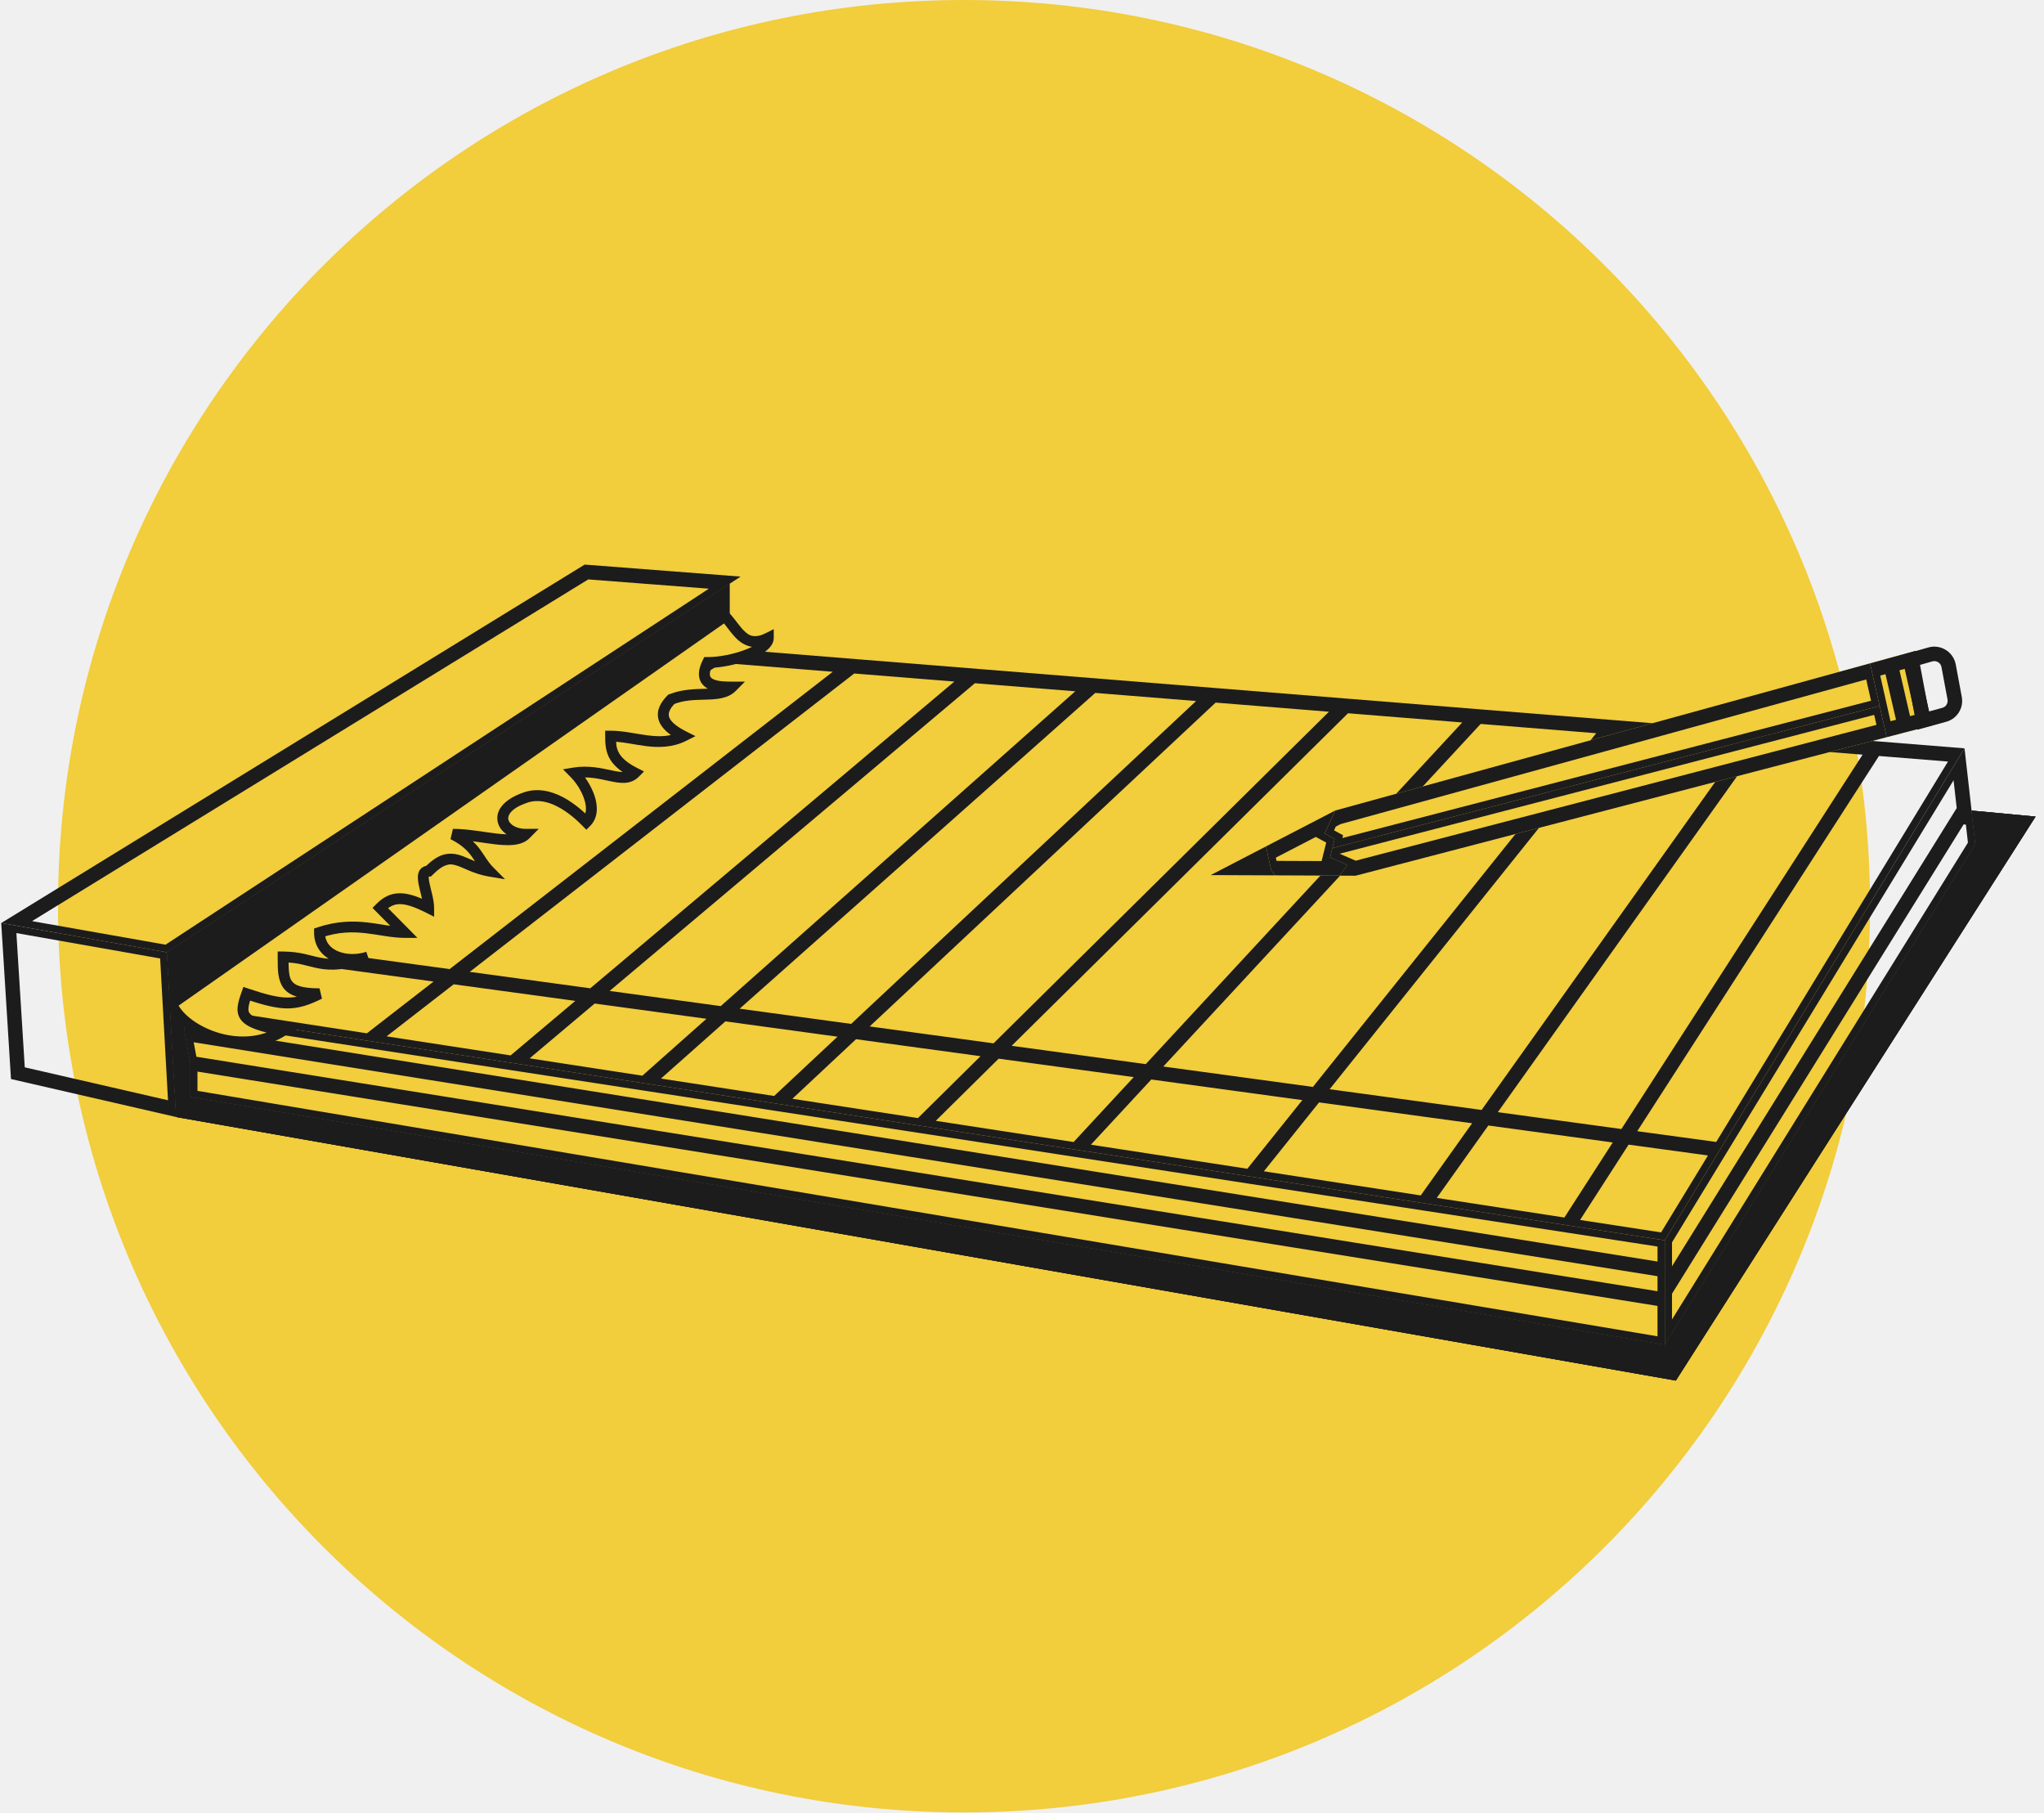
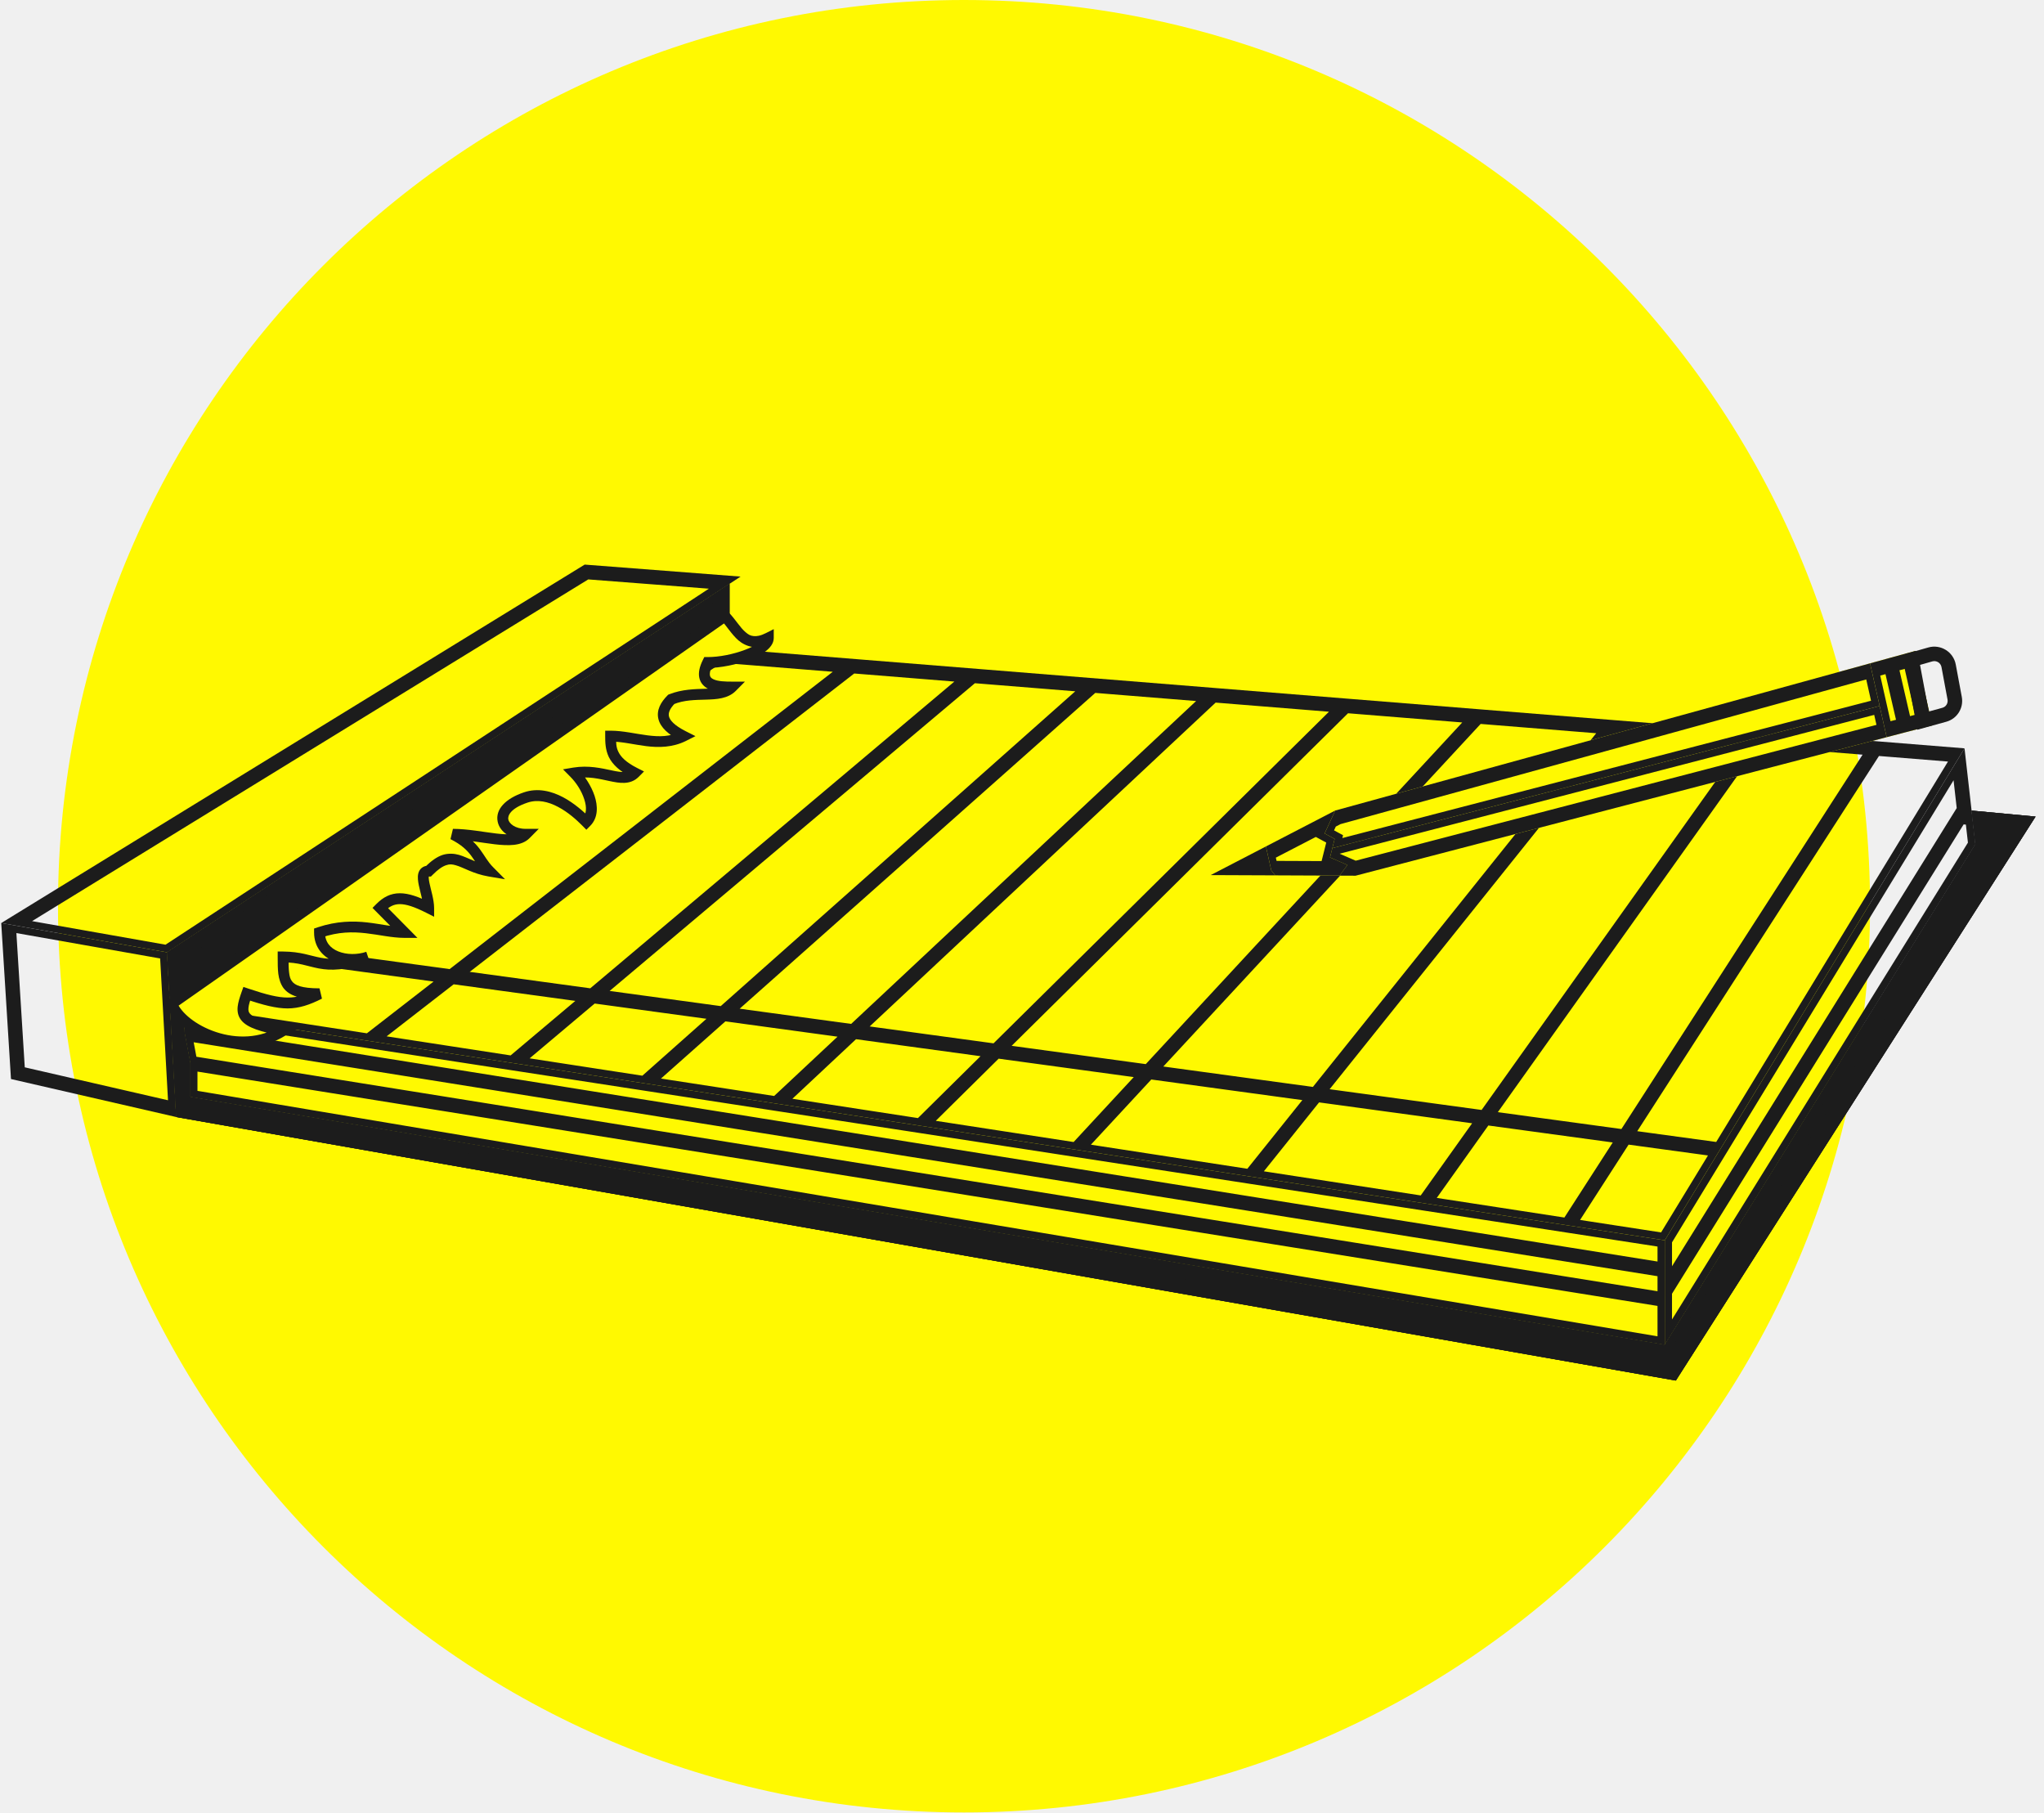
<svg xmlns="http://www.w3.org/2000/svg" xmlns:xlink="http://www.w3.org/1999/xlink" width="141" height="125" viewBox="0 0 141 125" version="1.1">
-   <g id="Canvas" transform="translate(-204 230)">
+   <g id="Canvas" transform="translate(-204 470)">
    <g id="print-icon-b">
      <g id="backing">
        <g id="Ellipse 6">
-           <use xlink:href="#path0_fill" transform="translate(208 -230)" fill="#F2CD3C" />
+           <use xlink:href="#path0_fill" transform="translate(208 -470)" fill="#FFF901" />
        </g>
      </g>
      <g id="pad">
        <g id="Rectangle 10">
-           <use xlink:href="#path1_fill" transform="matrix(0.988927 0.1484 -0.148247 0.98895 208.71 -197.193)" fill="#1C1C1C" />
+           <use xlink:href="#path1_fill" transform="matrix(0.988927 0.1484 -0.148247 0.98895 208.71 -437.193)" fill="#1C1C1C" />
          <mask id="mask0_outline_ins">
-             <use xlink:href="#path1_fill" fill="white" transform="matrix(0.988927 0.1484 -0.148247 0.98895 208.71 -197.193)" />
+             <use xlink:href="#path1_fill" fill="white" transform="matrix(0.988927 0.1484 -0.148247 0.98895 208.71 -437.193)" />
          </mask>
          <g mask="url(#mask0_outline_ins)">
-             <use xlink:href="#path2_stroke_2x" transform="matrix(0.988927 0.1484 -0.148247 0.98895 208.71 -197.193)" fill="#1C1C1C" />
+             <use xlink:href="#path2_stroke_2x" transform="matrix(0.988927 0.1484 -0.148247 0.98895 208.71 -437.193)" fill="#1C1C1C" />
          </g>
        </g>
        <g id="Rectangle 10">
          <mask id="mask1_outline_ins">
-             <use xlink:href="#path3_fill" fill="white" transform="matrix(0.988927 0.1484 -0.148247 0.98895 208.831 -198)" />
-             <use xlink:href="#path4_fill" fill="white" transform="matrix(0.988927 0.1484 -0.148247 0.98895 208.831 -198)" />
-             <use xlink:href="#path5_fill" fill="white" transform="matrix(0.988927 0.1484 -0.148247 0.98895 208.831 -198)" />
-             <use xlink:href="#path6_fill" fill="white" transform="matrix(0.988927 0.1484 -0.148247 0.98895 208.831 -198)" />
-             <use xlink:href="#path7_fill" fill="white" transform="matrix(0.988927 0.1484 -0.148247 0.98895 208.831 -198)" />
-             <use xlink:href="#path8_fill" fill="white" transform="matrix(0.988927 0.1484 -0.148247 0.98895 208.831 -198)" />
+             <use xlink:href="#path3_fill" fill="white" transform="matrix(0.988927 0.1484 -0.148247 0.98895 208.831 -438)" />
+             <use xlink:href="#path4_fill" fill="white" transform="matrix(0.988927 0.1484 -0.148247 0.98895 208.831 -438)" />
+             <use xlink:href="#path5_fill" fill="white" transform="matrix(0.988927 0.1484 -0.148247 0.98895 208.831 -438)" />
+             <use xlink:href="#path6_fill" fill="white" transform="matrix(0.988927 0.1484 -0.148247 0.98895 208.831 -438)" />
+             <use xlink:href="#path7_fill" fill="white" transform="matrix(0.988927 0.1484 -0.148247 0.98895 208.831 -438)" />
+             <use xlink:href="#path8_fill" fill="white" transform="matrix(0.988927 0.1484 -0.148247 0.98895 208.831 -438)" />
          </mask>
          <g mask="url(#mask1_outline_ins)">
-             <use xlink:href="#path9_stroke_2x" transform="matrix(0.988927 0.1484 -0.148247 0.98895 208.831 -198)" fill="#1C1C1C" />
+             <use xlink:href="#path9_stroke_2x" transform="matrix(0.988927 0.1484 -0.148247 0.98895 208.831 -438)" fill="#1C1C1C" />
          </g>
        </g>
        <g id="Vector 4">
-           <use xlink:href="#path10_fill" transform="translate(215.847 -187.5)" fill="#F2CD3C" />
-           <use xlink:href="#path11_stroke" transform="translate(215.847 -187.5)" fill="#1C1C1C" />
+           <use xlink:href="#path10_fill" transform="translate(215.847 -427.5)" fill="#FFF901" />
+           <use xlink:href="#path11_stroke" transform="translate(215.847 -427.5)" fill="#1C1C1C" />
        </g>
      </g>
      <g id="pencil">
        <g id="Rectangle 11">
-           <use xlink:href="#path12_fill" transform="matrix(0.955772 -0.294107 0.298456 0.954423 287 -171.297)" fill="#F2CD3C" />
-           <use xlink:href="#path13_fill" transform="matrix(0.955772 -0.294107 0.298456 0.954423 287 -171.297)" fill="#F2CD3C" />
-           <use xlink:href="#path14_fill" transform="matrix(0.955772 -0.294107 0.298456 0.954423 287 -171.297)" fill="#F2CD3C" />
-           <use xlink:href="#path15_fill" transform="matrix(0.955772 -0.294107 0.298456 0.954423 287 -171.297)" fill="#F2CD3C" />
-           <use xlink:href="#path16_fill" transform="matrix(0.955772 -0.294107 0.298456 0.954423 287 -171.297)" fill="#F2CD3C" />
+           <use xlink:href="#path12_fill" transform="matrix(0.955772 -0.294107 0.298456 0.954423 287 -411.297)" fill="#FFF901" />
+           <use xlink:href="#path13_fill" transform="matrix(0.955772 -0.294107 0.298456 0.954423 287 -411.297)" fill="#FFF901" />
+           <use xlink:href="#path14_fill" transform="matrix(0.955772 -0.294107 0.298456 0.954423 287 -411.297)" fill="#FFF901" />
+           <use xlink:href="#path15_fill" transform="matrix(0.955772 -0.294107 0.298456 0.954423 287 -411.297)" fill="#FFF901" />
+           <use xlink:href="#path16_fill" transform="matrix(0.955772 -0.294107 0.298456 0.954423 287 -411.297)" fill="#FFF901" />
          <mask id="mask2_outline_ins">
-             <use xlink:href="#path12_fill" fill="white" transform="matrix(0.955772 -0.294107 0.298456 0.954423 287 -171.297)" />
-             <use xlink:href="#path13_fill" fill="white" transform="matrix(0.955772 -0.294107 0.298456 0.954423 287 -171.297)" />
-             <use xlink:href="#path14_fill" fill="white" transform="matrix(0.955772 -0.294107 0.298456 0.954423 287 -171.297)" />
-             <use xlink:href="#path15_fill" fill="white" transform="matrix(0.955772 -0.294107 0.298456 0.954423 287 -171.297)" />
-             <use xlink:href="#path16_fill" fill="white" transform="matrix(0.955772 -0.294107 0.298456 0.954423 287 -171.297)" />
+             <use xlink:href="#path12_fill" fill="white" transform="matrix(0.955772 -0.294107 0.298456 0.954423 287 -411.297)" />
+             <use xlink:href="#path13_fill" fill="white" transform="matrix(0.955772 -0.294107 0.298456 0.954423 287 -411.297)" />
+             <use xlink:href="#path14_fill" fill="white" transform="matrix(0.955772 -0.294107 0.298456 0.954423 287 -411.297)" />
+             <use xlink:href="#path15_fill" fill="white" transform="matrix(0.955772 -0.294107 0.298456 0.954423 287 -411.297)" />
+             <use xlink:href="#path16_fill" fill="white" transform="matrix(0.955772 -0.294107 0.298456 0.954423 287 -411.297)" />
          </mask>
          <g mask="url(#mask2_outline_ins)">
-             <use xlink:href="#path17_stroke_2x" transform="matrix(0.955772 -0.294107 0.298456 0.954423 287 -171.297)" fill="#1C1C1C" />
+             <use xlink:href="#path17_stroke_2x" transform="matrix(0.955772 -0.294107 0.298456 0.954423 287 -411.297)" fill="#1C1C1C" />
          </g>
        </g>
        <g id="eraser">
          <mask id="mask3_outline_ins">
-             <use xlink:href="#path18_fill" fill="white" transform="matrix(0.955772 -0.294107 0.298456 0.954423 334.701 -184.671)" />
+             <use xlink:href="#path18_fill" fill="white" transform="matrix(0.955772 -0.294107 0.298456 0.954423 334.701 -424.671)" />
          </mask>
          <g mask="url(#mask3_outline_ins)">
-             <use xlink:href="#path19_stroke_2x" transform="matrix(0.955772 -0.294107 0.298456 0.954423 334.701 -184.671)" fill="#1C1C1C" />
+             <use xlink:href="#path19_stroke_2x" transform="matrix(0.955772 -0.294107 0.298456 0.954423 334.701 -424.671)" fill="#1C1C1C" />
          </g>
        </g>
      </g>
    </g>
  </g>
  <defs>
    <path id="path0_fill" d="M 125 62.5C 125 97.018 97.018 125 62.5 125C 27.982 125 0 97.018 0 62.5C 0 27.982 27.982 0 62.5 0C 97.018 0 125 27.982 125 62.5Z" />
    <path id="path1_fill" d="M 11.613 31.498L 13.92 42.638L 118.92 45.26L 137.694 3.112L 133.268 3.357L 133.874 5.62L 117.799 42.94L 14.671 41.127L 14.324 38.815L 13.643 36.853L 13.3 35.429L 18.844 30.413L 46.879 5.047L 46.214 0.609L 11.613 31.498Z" />
    <path id="path2_stroke_2x" d="M 0 31.198L -0.322 30.816L -0.552 31.009L -0.489 31.303L 0 31.198ZM 2.26 41.738L 1.771 41.843L 1.849 42.208L 2.221 42.236L 2.26 41.738ZM 36.139 0.777L 36.103 0.279L 35.941 0.29L 35.817 0.395L 36.139 0.777ZM 46.896 0L 47.229 0.373L 48.324 -0.604L 46.86 -0.499L 46.896 0ZM -0.013 31.698L 11.6 31.998L 11.626 30.998L 0.013 30.698L -0.013 31.698ZM 13.958 42.139L 2.298 41.239L 2.221 42.236L 13.881 43.136L 13.958 42.139ZM 2.748 41.633L 0.489 31.093L -0.489 31.303L 1.771 41.843L 2.748 41.633ZM 0.322 31.581L 36.461 1.16L 35.817 0.395L -0.322 30.816L 0.322 31.581ZM 46.86 -0.499L 36.103 0.279L 36.175 1.276L 46.932 0.499L 46.86 -0.499ZM 46.547 0.982L 47.229 0.373L 46.563 -0.373L 45.881 0.236L 46.547 0.982ZM 11.613 31.498L 10.947 30.752L 10.517 31.136L 10.634 31.701L 11.613 31.498ZM 13.92 42.638L 12.941 42.84L 13.101 43.617L 13.895 43.637L 13.92 42.638ZM 118.92 45.26L 118.895 46.259L 119.562 46.276L 119.834 45.666L 118.92 45.26ZM 14.671 41.127L 13.682 41.276L 13.807 42.112L 14.653 42.127L 14.671 41.127ZM 117.799 42.94L 117.782 43.94L 118.452 43.952L 118.718 43.336L 117.799 42.94ZM 13.3 35.429L 12.629 34.687L 12.189 35.086L 12.328 35.663L 13.3 35.429ZM 46.879 5.047L 47.55 5.788L 47.947 5.428L 47.868 4.898L 46.879 5.047ZM 133.874 5.62L 134.793 6.016L 134.93 5.697L 134.84 5.361L 133.874 5.62ZM 137.694 3.112L 138.608 3.519L 139.274 2.023L 137.639 2.113L 137.694 3.112ZM 46.214 0.609L 47.203 0.46L 46.928 -1.37L 45.548 -0.137L 46.214 0.609ZM 18.844 30.413L 18.173 29.671L 18.173 29.671L 18.844 30.413ZM 14.324 38.815L 15.313 38.667L 15.3 38.575L 15.269 38.487L 14.324 38.815ZM 13.643 36.853L 12.67 37.087L 12.682 37.135L 12.698 37.182L 13.643 36.853ZM 133.268 3.357L 133.213 2.358L 131.984 2.427L 132.302 3.616L 133.268 3.357ZM 10.634 31.701L 12.941 42.84L 14.899 42.435L 12.592 31.295L 10.634 31.701ZM 13.895 43.637L 118.895 46.259L 118.945 44.26L 13.945 41.638L 13.895 43.637ZM 14.653 42.127L 117.782 43.94L 117.817 41.941L 14.688 40.127L 14.653 42.127ZM 118.718 43.336L 134.793 6.016L 132.956 5.225L 116.881 42.545L 118.718 43.336ZM 119.834 45.666L 138.608 3.519L 136.781 2.705L 118.007 44.853L 119.834 45.666ZM 12.279 32.244L 46.88 1.355L 45.548 -0.137L 10.947 30.752L 12.279 32.244ZM 47.868 4.898L 47.203 0.46L 45.225 0.757L 45.89 5.195L 47.868 4.898ZM 13.971 36.17L 19.515 31.154L 18.173 29.671L 12.629 34.687L 13.971 36.17ZM 19.515 31.154L 47.55 5.788L 46.208 4.305L 18.173 29.671L 19.515 31.154ZM 13.335 38.963L 13.682 41.276L 15.66 40.979L 15.313 38.667L 13.335 38.963ZM 12.328 35.663L 12.67 37.087L 14.615 36.62L 14.272 35.195L 12.328 35.663ZM 12.698 37.182L 13.38 39.143L 15.269 38.487L 14.587 36.525L 12.698 37.182ZM 134.84 5.361L 134.234 3.098L 132.302 3.616L 132.908 5.879L 134.84 5.361ZM 137.639 2.113L 133.213 2.358L 133.323 4.355L 137.749 4.11L 137.639 2.113Z" />
    <path id="path3_fill" d="M 0 32.014L 11.613 32.314L 46.214 1.424L 46.896 0.816L 36.139 1.593L 0 32.014Z" />
    <path id="path4_fill" d="M 14.671 41.943L 117.799 43.756L 117.338 40.677L 117.255 40.126L 117.034 38.65L 116.73 36.624L 109.972 36.599L 99.93 36.562L 87.809 36.518L 75.66 36.473L 64.781 36.433L 54.739 36.397L 45.533 36.363L 36.328 36.329L 26.285 36.292L 13.3 36.245L 13.643 37.669L 14.324 39.631L 14.671 41.943Z" />
    <path id="path5_fill" d="M 13.3 36.245L 26.285 36.292L 36.328 36.329L 45.533 36.363L 54.739 36.397L 64.781 36.433L 75.66 36.473L 87.809 36.518L 99.93 36.562L 109.972 36.599L 116.73 36.624L 119.568 29.885L 132.15 0L 126.292 0.403L 118.014 0.972L 108.079 1.655L 98.972 2.281L 89.866 2.907L 80.759 3.533L 72.481 4.102L 64.202 4.671L 55.923 5.241L 46.879 5.862L 18.844 31.229L 13.3 36.245Z" />
    <path id="path6_fill" d="M 116.73 36.624L 117.034 38.65L 117.255 40.126L 117.338 40.677L 117.799 43.756L 133.874 6.436L 133.268 4.173L 133.075 3.452L 132.15 0L 119.568 29.885L 116.73 36.624Z" />
    <path id="path7_fill" d="M 11.613 32.314L 13.92 43.453L 118.92 46.075L 137.694 3.927L 133.268 4.173L 133.874 6.436L 117.799 43.756L 14.671 41.943L 14.324 39.631L 13.643 37.669L 13.3 36.245L 18.844 31.229L 46.879 5.862L 46.214 1.424L 11.613 32.314Z" />
    <path id="path8_fill" d="M 11.613 32.314L 0 32.014L 2.26 42.553L 13.92 43.453L 11.613 32.314Z" />
    <path id="path9_stroke_2x" d="M 14.671 41.943L 14.177 42.017L 14.239 42.436L 14.662 42.443L 14.671 41.943ZM 117.799 43.756L 117.791 44.256L 118.126 44.262L 118.259 43.954L 117.799 43.756ZM 13.3 36.245L 12.964 35.874L 12.744 36.073L 12.814 36.362L 13.3 36.245ZM 133.874 6.436L 134.333 6.634L 134.402 6.474L 134.357 6.307L 133.874 6.436ZM 36.328 36.329L 36.326 36.829L 36.326 36.829L 36.328 36.329ZM 54.739 36.397L 54.737 36.897L 54.737 36.897L 54.739 36.397ZM 75.66 36.473L 75.659 36.973L 75.659 36.973L 75.66 36.473ZM 99.93 36.562L 99.928 37.062L 99.928 37.062L 99.93 36.562ZM 18.844 31.229L 18.508 30.858L 18.508 30.858L 18.844 31.229ZM 119.568 29.885L 120.029 30.079L 120.029 30.079L 119.568 29.885ZM 117.338 40.677L 117.832 40.603L 117.832 40.603L 117.338 40.677ZM 13.643 37.669L 13.157 37.786L 13.162 37.81L 13.17 37.833L 13.643 37.669ZM 117.034 38.65L 117.529 38.576L 117.529 38.576L 117.034 38.65ZM 117.255 40.126L 116.761 40.2L 116.761 40.2L 117.255 40.126ZM -0.013 32.514L 11.6 32.813L 11.626 31.814L 0.013 31.514L -0.013 32.514ZM 11.123 32.415L 13.43 43.555L 14.409 43.352L 12.102 32.212L 11.123 32.415ZM 14.662 42.443L 117.791 44.256L 117.808 43.256L 14.68 41.443L 14.662 42.443ZM 118.259 43.954L 134.333 6.634L 133.415 6.238L 117.34 43.558L 118.259 43.954ZM 11.946 32.687L 46.547 1.797L 45.881 1.051L 11.28 31.941L 11.946 32.687ZM 26.287 35.792L 13.302 35.745L 13.298 36.745L 26.283 36.792L 26.287 35.792ZM 26.647 36.637L 56.285 5.586L 55.561 4.895L 25.924 35.947L 26.647 36.637ZM 36.329 35.829L 26.287 35.792L 26.283 36.792L 36.326 36.829L 36.329 35.829ZM 36.703 36.66L 64.577 5.002L 63.827 4.341L 35.952 35.999L 36.703 36.66ZM 45.535 35.863L 36.329 35.829L 36.326 36.829L 45.531 36.863L 45.535 35.863ZM 45.917 36.683L 72.864 4.423L 72.097 3.782L 45.149 36.042L 45.917 36.683ZM 54.74 35.897L 45.535 35.863L 45.531 36.863L 54.737 36.897L 54.74 35.897ZM 55.131 36.707L 81.151 3.843L 80.367 3.223L 54.347 36.086L 55.131 36.707ZM 64.783 35.933L 54.74 35.897L 54.737 36.897L 64.779 36.933L 64.783 35.933ZM 65.181 36.733L 90.266 3.207L 89.466 2.607L 64.381 36.134L 65.181 36.733ZM 75.662 35.973L 64.783 35.933L 64.779 36.933L 75.659 36.973L 75.662 35.973ZM 76.073 36.755L 99.386 2.563L 98.559 1.999L 75.247 36.192L 76.073 36.755ZM 87.811 36.018L 75.662 35.973L 75.659 36.973L 87.807 37.018L 87.811 36.018ZM 88.241 36.769L 108.511 1.906L 107.647 1.404L 87.377 36.266L 88.241 36.769ZM 99.931 36.062L 87.811 36.018L 87.807 37.018L 99.928 37.062L 99.931 36.062ZM 100.375 36.789L 118.459 1.198L 117.568 0.745L 99.484 36.336L 100.375 36.789ZM 116.732 36.124L 109.974 36.099L 109.97 37.099L 116.728 37.124L 116.732 36.124ZM 109.974 36.099L 99.931 36.062L 99.928 37.062L 109.97 37.099L 109.974 36.099ZM 110.428 36.804L 126.748 0.608L 125.837 0.197L 109.516 36.394L 110.428 36.804ZM 13.635 36.615L 19.179 31.599L 18.508 30.858L 12.964 35.874L 13.635 36.615ZM 19.179 31.599L 47.215 6.233L 46.544 5.492L 18.508 30.858L 19.179 31.599ZM 131.689 -0.194L 119.107 29.691L 120.029 30.079L 132.611 0.194L 131.689 -0.194ZM 119.107 29.691L 116.269 36.43L 117.191 36.818L 120.029 30.079L 119.107 29.691ZM 18.85 31.729L 119.574 30.384L 119.561 29.385L 18.837 30.729L 18.85 31.729ZM 13.83 39.705L 14.177 42.017L 15.165 41.869L 14.819 39.557L 13.83 39.705ZM 118.294 43.682L 117.832 40.603L 116.843 40.751L 117.305 43.83L 118.294 43.682ZM 14.319 40.131L 117.333 41.177L 117.343 40.177L 14.329 39.131L 14.319 40.131ZM 12.814 36.362L 13.157 37.786L 14.129 37.552L 13.786 36.128L 12.814 36.362ZM 13.17 37.833L 13.852 39.795L 14.797 39.467L 14.115 37.505L 13.17 37.833ZM 117.529 38.576L 117.225 36.55L 116.236 36.698L 116.54 38.724L 117.529 38.576ZM 13.638 38.169L 117.029 39.15L 117.039 38.15L 13.647 37.169L 13.638 38.169ZM 134.357 6.307L 133.751 4.043L 132.785 4.302L 133.391 6.565L 134.357 6.307ZM 117.832 40.603L 117.75 40.052L 116.761 40.2L 116.843 40.751L 117.832 40.603ZM 117.75 40.052L 117.529 38.576L 116.54 38.724L 116.761 40.2L 117.75 40.052ZM 132.616 3.254L 116.796 39.928L 117.714 40.324L 133.534 3.65L 132.616 3.254ZM 0 32.014L -0.644 31.249L -1.104 31.636L -0.978 32.223L 0 32.014ZM 13.92 43.453L 13.843 44.45L 13.869 44.452L 13.895 44.453L 13.92 43.453ZM 2.26 42.553L 1.282 42.763L 1.438 43.493L 2.183 43.55L 2.26 42.553ZM 36.139 1.593L 36.067 0.596L 35.743 0.619L 35.495 0.828L 36.139 1.593ZM 46.896 0.816L 47.562 1.562L 49.752 -0.393L 46.824 -0.182L 46.896 0.816ZM 118.92 46.075L 118.895 47.075L 119.562 47.092L 119.834 46.482L 118.92 46.075ZM 46.879 5.862L 45.89 6.011L 46.027 6.923L 46.948 6.86L 46.879 5.862ZM 132.15 0L 133.116 -0.259L 132.903 -1.054L 132.082 -0.998L 132.15 0ZM 137.694 3.927L 138.608 4.334L 139.274 2.838L 137.639 2.929L 137.694 3.927ZM 46.214 1.424L 45.548 0.678L 45.145 1.038L 45.225 1.573L 46.214 1.424ZM 55.923 5.241L 55.992 6.238L 55.923 5.241ZM 64.202 4.671L 64.27 5.669L 64.27 5.669L 64.202 4.671ZM 72.481 4.102L 72.412 3.105L 72.412 3.105L 72.481 4.102ZM 80.759 3.533L 80.691 2.535L 80.691 2.535L 80.759 3.533ZM 89.866 2.907L 89.934 3.905L 89.934 3.905L 89.866 2.907ZM 98.972 2.281L 99.041 3.279L 99.041 3.279L 98.972 2.281ZM 108.079 1.655L 108.011 0.657L 108.011 0.657L 108.079 1.655ZM 118.014 0.972L 118.082 1.97L 118.082 1.97L 118.014 0.972ZM 126.292 0.403L 126.361 1.4L 126.361 1.4L 126.292 0.403ZM 133.268 4.173L 132.302 4.431L 132.512 5.216L 133.323 5.171L 133.268 4.173ZM 133.075 3.452L 132.109 3.711L 132.109 3.711L 133.075 3.452ZM 13.997 42.456L 2.336 41.556L 2.183 43.55L 13.843 44.45L 13.997 42.456ZM 3.237 42.344L 0.978 31.804L -0.978 32.223L 1.282 42.763L 3.237 42.344ZM 0.644 32.779L 36.783 2.358L 35.495 0.828L -0.644 31.249L 0.644 32.779ZM 46.824 -0.182L 36.067 0.596L 36.211 2.591L 46.968 1.813L 46.824 -0.182ZM 13.895 44.453L 118.895 47.075L 118.945 45.076L 13.945 42.454L 13.895 44.453ZM 119.834 46.482L 138.608 4.334L 136.781 3.521L 118.007 45.669L 119.834 46.482ZM 46.88 2.17L 47.562 1.562L 46.23 0.07L 45.548 0.678L 46.88 2.17ZM 47.868 5.714L 47.203 1.276L 45.225 1.573L 45.89 6.011L 47.868 5.714ZM 46.948 6.86L 55.992 6.238L 55.854 4.243L 46.81 4.865L 46.948 6.86ZM 55.992 6.238L 64.27 5.669L 64.133 3.674L 55.854 4.243L 55.992 6.238ZM 64.27 5.669L 72.549 5.1L 72.412 3.105L 64.133 3.674L 64.27 5.669ZM 72.549 5.1L 80.828 4.531L 80.691 2.535L 72.412 3.105L 72.549 5.1ZM 80.828 4.531L 89.934 3.905L 89.797 1.909L 80.691 2.535L 80.828 4.531ZM 89.934 3.905L 99.041 3.279L 98.904 1.283L 89.797 1.909L 89.934 3.905ZM 99.041 3.279L 108.148 2.653L 108.011 0.657L 98.904 1.283L 99.041 3.279ZM 108.148 2.653L 118.082 1.97L 117.945 -0.026L 108.011 0.657L 108.148 2.653ZM 118.082 1.97L 126.361 1.4L 126.224 -0.595L 117.945 -0.026L 118.082 1.97ZM 126.361 1.4L 132.219 0.998L 132.082 -0.998L 126.224 -0.595L 126.361 1.4ZM 137.639 2.929L 133.213 3.174L 133.323 5.171L 137.749 4.926L 137.639 2.929ZM 134.234 3.914L 134.041 3.194L 132.109 3.711L 132.302 4.431L 134.234 3.914ZM 134.041 3.194L 133.116 -0.259L 131.184 0.259L 132.109 3.711L 134.041 3.194Z" />
    <path id="path10_fill" d="M 38.153 0L 0 26.731C 0.653 28.5 4.653 30.5 7.684 28.578C 4.653 28 4.653 27.5 5.173 26.039C 7.684 26.885 8.52 26.885 10.194 26.039C 7.684 26.039 7.684 25.193 7.684 23.5C 9.971 23.5 10.194 24.629 13.541 23.5C 12.152 23.969 10.194 23.5 10.194 21.808C 12.704 20.962 14.378 21.808 16.051 21.808L 14.378 20.116C 15.214 19.27 16.051 19.27 17.724 20.116C 17.724 19.125 16.888 17.577 17.724 17.577C 19.398 15.885 19.948 17.247 21.908 17.577C 21.071 16.731 21.071 15.885 19.398 15.039C 21.359 15.039 23.582 15.885 24.418 15.039C 22.745 15.039 21.908 13.346 24.418 12.5C 26.092 11.936 27.765 13.346 28.602 14.193C 29.439 13.346 28.602 11.654 27.765 10.808C 29.726 10.477 31.112 11.654 31.949 10.808C 30.276 9.962 30.276 9.116 30.276 8.269C 31.909 8.269 33.623 9.116 35.296 8.269C 33.623 7.423 33.623 6.577 34.459 5.731C 36.093 5.07 37.806 5.731 38.643 4.885C 37.806 4.885 36.133 4.885 36.969 3.192C 38.643 3.192 41.153 2.346 41.153 1.5C 39.48 2.346 38.99 0.846 38.153 0Z" />
    <path id="path11_stroke" d="M 0 26.731L -0.215 26.424L -0.452 26.59L -0.352 26.861L 0 26.731ZM 38.153 0L 38.42 -0.264L 38.197 -0.489L 37.938 -0.307L 38.153 0ZM 41.153 1.5L 41.528 1.5L 41.528 0.89L 40.984 1.165L 41.153 1.5ZM 36.969 3.192L 36.969 2.817L 36.736 2.817L 36.633 3.026L 36.969 3.192ZM 38.643 4.885L 38.91 5.148L 39.541 4.51L 38.643 4.51L 38.643 4.885ZM 34.459 5.731L 34.319 5.383L 34.247 5.412L 34.193 5.467L 34.459 5.731ZM 35.296 8.269L 35.465 8.604L 36.127 8.269L 35.465 7.935L 35.296 8.269ZM 30.276 8.269L 30.276 7.894L 29.901 7.894L 29.901 8.269L 30.276 8.269ZM 31.949 10.808L 32.216 11.072L 32.578 10.706L 32.118 10.473L 31.949 10.808ZM 27.765 10.808L 27.703 10.438L 26.991 10.558L 27.499 11.072L 27.765 10.808ZM 28.602 14.193L 28.335 14.456L 28.602 14.726L 28.869 14.456L 28.602 14.193ZM 24.418 12.5L 24.538 12.856L 24.538 12.856L 24.418 12.5ZM 24.418 15.039L 24.685 15.302L 25.317 14.664L 24.418 14.664L 24.418 15.039ZM 19.398 15.039L 19.398 14.664L 19.229 15.373L 19.398 15.039ZM 21.908 17.577L 21.846 17.947L 22.992 18.14L 22.175 17.314L 21.908 17.577ZM 17.724 17.577L 17.724 17.952L 17.881 17.952L 17.991 17.841L 17.724 17.577ZM 17.724 20.116L 17.555 20.451L 18.099 20.726L 18.099 20.116L 17.724 20.116ZM 14.378 20.116L 14.111 19.852L 13.85 20.116L 14.111 20.38L 14.378 20.116ZM 16.051 21.808L 16.051 22.183L 16.949 22.183L 16.318 21.544L 16.051 21.808ZM 10.194 21.808L 10.074 21.453L 9.819 21.539L 9.819 21.808L 10.194 21.808ZM 7.684 23.5L 7.684 23.125L 7.309 23.125L 7.309 23.5L 7.684 23.5ZM 10.194 26.039L 10.363 26.374L 10.194 25.664L 10.194 26.039ZM 5.173 26.039L 5.293 25.684L 4.944 25.566L 4.82 25.913L 5.173 26.039ZM 7.684 28.578L 7.885 28.894L 8.685 28.387L 7.754 28.209L 7.684 28.578ZM 0.215 27.038L 38.368 0.307L 37.938 -0.307L -0.215 26.424L 0.215 27.038ZM 37.886 0.264C 38.078 0.456 38.251 0.69 38.442 0.939C 38.634 1.188 38.851 1.457 39.095 1.669C 39.343 1.88 39.687 2.064 40.052 2.114C 40.439 2.16 40.858 2.069 41.322 1.835L 40.984 1.165C 40.611 1.354 40.342 1.393 40.14 1.369C 39.916 1.35 39.771 1.264 39.584 1.1C 39.391 0.937 39.224 0.725 39.037 0.482C 38.849 0.238 38.647 -0.033 38.42 -0.264L 37.886 0.264ZM 40.778 1.5C 40.778 1.526 40.749 1.64 40.508 1.823C 40.275 2.002 39.956 2.162 39.556 2.313C 38.748 2.621 37.769 2.819 36.969 2.817L 36.969 3.567C 37.843 3.565 38.956 3.341 39.822 3.014C 40.258 2.848 40.672 2.638 40.961 2.42C 41.243 2.206 41.528 1.897 41.528 1.5L 40.778 1.5ZM 36.633 3.026C 36.407 3.485 36.316 3.894 36.394 4.251C 36.477 4.628 36.729 4.866 37.009 5.008C 37.524 5.268 38.253 5.26 38.643 5.26L 38.643 4.51C 38.196 4.51 37.67 4.501 37.348 4.338C 37.209 4.269 37.148 4.189 37.127 4.09C 37.1 3.971 37.114 3.746 37.306 3.359L 36.633 3.026ZM 38.376 4.621C 38.08 4.92 37.607 4.978 36.838 5.002C 36.107 5.025 35.205 5.032 34.319 5.383L 34.6 6.079C 35.348 5.769 36.119 5.775 36.862 5.752C 37.567 5.73 38.369 5.695 38.91 5.148L 38.376 4.621ZM 34.193 5.467C 33.745 5.919 33.419 6.472 33.572 7.09C 33.718 7.681 34.27 8.171 35.127 8.604L 35.465 7.935C 34.648 7.522 34.363 7.165 34.3 6.91C 34.244 6.682 34.336 6.389 34.726 5.995L 34.193 5.467ZM 35.127 7.935C 34.372 8.328 33.636 8.318 32.818 8.215C 31.999 8.112 31.139 7.897 30.276 7.894L 30.276 8.644C 31.046 8.642 31.86 8.849 32.724 8.959C 33.589 9.067 34.546 9.057 35.465 8.604L 35.127 7.935ZM 29.901 8.269C 29.901 8.692 29.91 9.201 30.148 9.705C 30.406 10.226 30.9 10.698 31.78 11.143L 32.118 10.473C 31.324 10.072 30.982 9.698 30.821 9.372C 30.641 9.03 30.651 8.692 30.651 8.269L 29.901 8.269ZM 31.682 10.544C 31.428 10.801 31.091 10.79 30.356 10.634C 29.667 10.489 28.761 10.268 27.703 10.438L 27.828 11.178C 28.73 11.017 29.498 11.22 30.201 11.368C 30.859 11.507 31.633 11.661 32.216 11.072L 31.682 10.544ZM 27.499 11.072C 27.892 11.467 28.265 12.029 28.455 12.618C 28.649 13.206 28.604 13.658 28.335 13.929L 28.869 14.456C 29.437 13.881 29.392 13.064 29.167 12.383C 28.94 11.702 28.475 10.995 28.032 10.544L 27.499 11.072ZM 28.869 13.929C 28.442 13.498 27.771 12.898 27 12.486C 26.219 12.073 25.27 11.817 24.299 12.145L 24.538 12.856C 25.24 12.619 25.965 12.787 26.648 13.149C 27.341 13.513 27.925 14.041 28.335 14.456L 28.869 13.929ZM 24.299 12.145C 23.008 12.58 22.317 13.329 22.482 14.16C 22.636 14.939 23.492 15.414 24.418 15.414L 24.418 14.664C 23.671 14.664 23.272 14.292 23.217 14.014C 23.172 13.787 23.318 13.267 24.538 12.856L 24.299 12.145ZM 24.152 14.775C 24.027 14.902 23.828 14.988 23.515 15.023C 23.191 15.06 22.816 15.036 22.373 14.984C 21.483 14.88 20.416 14.666 19.398 14.664L 19.398 15.414C 20.341 15.412 21.365 15.621 22.286 15.729C 22.749 15.783 23.209 15.81 23.598 15.768C 23.999 15.724 24.392 15.599 24.685 15.302L 24.152 14.775ZM 19.229 15.373C 20.011 15.769 20.385 16.153 20.666 16.531C 20.961 16.927 21.184 17.372 21.642 17.841L 22.175 17.314C 21.795 16.936 21.601 16.535 21.268 16.085C 20.921 15.617 20.458 15.155 19.567 14.704L 19.229 15.373ZM 21.971 17.207C 21.514 17.132 21.153 16.998 20.807 16.854C 20.464 16.71 20.139 16.554 19.812 16.458C 19.479 16.365 19.08 16.34 18.691 16.461C 18.295 16.592 17.898 16.869 17.458 17.314L 17.991 17.841C 18.388 17.439 18.687 17.252 18.926 17.173C 19.172 17.084 19.346 17.103 19.605 17.179C 19.87 17.254 20.155 17.394 20.518 17.546C 20.879 17.697 21.322 17.857 21.846 17.947L 21.971 17.207ZM 17.724 17.202C 17.563 17.202 17.396 17.24 17.255 17.349C 17.113 17.459 17.041 17.607 17.007 17.745C 16.946 17.997 16.992 18.298 17.043 18.55C 17.098 18.817 17.178 19.108 17.241 19.385C 17.305 19.662 17.351 19.902 17.349 20.116L 18.099 20.116C 18.098 19.834 18.039 19.509 17.972 19.217C 17.905 18.925 17.828 18.643 17.778 18.4C 17.725 18.141 17.719 17.993 17.736 17.924C 17.741 17.901 17.741 17.921 17.714 17.942C 17.713 17.95 17.676 17.948 17.724 17.952L 17.724 17.202ZM 17.894 19.781C 17.047 19.353 16.353 19.106 15.737 19.106C 15.089 19.106 14.58 19.378 14.111 19.852L 14.644 20.38C 15.012 20.008 15.339 19.856 15.737 19.856C 16.168 19.856 16.729 20.033 17.555 20.451L 17.894 19.781ZM 14.111 20.38L 15.784 22.072L 16.318 21.544L 14.644 19.852L 14.111 20.38ZM 16.051 21.433C 15.261 21.436 14.445 21.228 13.478 21.118C 12.516 21.011 11.388 21.015 10.074 21.453L 10.314 22.163C 11.51 21.755 12.474 21.759 13.394 21.863C 14.31 21.966 15.168 22.18 16.051 22.183L 16.051 21.433ZM 9.819 21.808C 9.819 22.836 10.43 23.496 11.205 23.812C 11.961 24.119 12.891 24.115 13.661 23.856L 13.421 23.145C 12.802 23.354 12.059 23.35 11.488 23.117C 10.937 22.893 10.569 22.473 10.569 21.808L 9.819 21.808ZM 13.421 23.145C 11.793 23.694 10.966 23.682 10.283 23.555C 9.567 23.425 8.906 23.134 7.684 23.125L 7.684 23.875C 8.749 23.867 9.343 24.14 10.146 24.292C 10.983 24.448 11.942 24.435 13.661 23.856L 13.421 23.145ZM 7.309 23.5C 7.309 23.924 7.309 24.317 7.351 24.657C 7.395 25.005 7.505 25.36 7.696 25.628C 8.129 26.211 8.935 26.414 10.194 26.414L 10.194 25.664C 8.943 25.664 8.494 25.444 8.299 25.181C 8.176 25.025 8.129 24.852 8.095 24.565C 8.058 24.271 8.059 23.924 8.059 23.5L 7.309 23.5ZM 10.025 25.704C 9.212 26.116 8.669 26.304 7.997 26.299C 7.332 26.299 6.547 26.106 5.293 25.684L 5.054 26.394C 6.31 26.818 7.198 27.049 7.997 27.049C 8.79 27.044 9.502 26.808 10.363 26.374L 10.025 25.704ZM 4.82 25.913C 4.688 26.284 4.579 26.634 4.547 26.934C 4.514 27.266 4.571 27.592 4.808 27.878C 5.028 28.145 5.372 28.336 5.812 28.495C 6.249 28.653 6.846 28.8 7.613 28.946L 7.754 28.209C 7.006 28.067 6.466 27.935 6.067 27.79C 5.671 27.647 5.479 27.514 5.386 27.401C 5.309 27.307 5.274 27.198 5.293 27.008C 5.313 26.785 5.399 26.524 5.527 26.165L 4.82 25.913ZM 7.483 28.261C 6.087 29.146 4.452 29.138 3.068 28.682C 1.658 28.218 0.622 27.332 0.352 26.602L -0.352 26.861C 0.031 27.899 1.321 28.897 2.833 29.395C 4.369 29.901 6.25 29.931 7.885 28.894L 7.483 28.261Z" />
    <path id="path12_fill" d="M 4.134 2.063L 4.182 1.476L 4.224 0.962L 0 1.729L 4.244 3.056L 4.086 2.65L 4.134 2.063Z" />
    <path id="path13_fill" d="M 4.182 1.476L 4.134 2.063L 4.086 2.65L 4.244 3.056L 8.472 4.379L 9.212 3.838L 8.22 2.984L 8.563 2.421L 8.906 1.858L 8.358 1.296L 9.526 0L 4.224 0.962L 4.182 1.476Z" />
    <path id="path14_fill" d="M 9.526 0L 8.358 1.296L 8.906 1.858L 8.563 2.421L 47.525 4.153L 47.77 1.149L 9.526 0Z" />
    <path id="path15_fill" d="M 8.22 2.984L 9.212 3.838L 8.472 4.379L 9.526 4.709L 47.345 6.353L 47.525 4.153L 8.563 2.421L 8.22 2.984Z" />
    <path id="path16_fill" d="M 50.591 6.495L 51.02 1.247L 49.139 1.19L 47.77 1.149L 47.525 4.153L 47.345 6.353L 48.741 6.414L 50.591 6.495Z" />
    <path id="path17_stroke_2x" d="M 53.039 5.638L 53.537 5.679L 53.039 5.638ZM 4.134 2.063L 4.632 2.104L 4.632 2.104L 4.134 2.063ZM 4.182 1.476L 3.683 1.436L 3.683 1.436L 4.182 1.476ZM 4.086 2.65L 3.587 2.609L 3.578 2.724L 3.62 2.831L 4.086 2.65ZM 8.358 1.296L 7.986 0.962L 7.672 1.31L 8 1.646L 8.358 1.296ZM 8.906 1.858L 9.333 2.118L 9.535 1.787L 9.264 1.509L 8.906 1.858ZM 8.22 2.984L 7.793 2.723L 7.572 3.086L 7.893 3.362L 8.22 2.984ZM 9.212 3.838L 9.507 4.242L 10.016 3.87L 9.538 3.459L 9.212 3.838ZM 8.563 2.421L 8.136 2.16L 8.136 2.16L 8.563 2.421ZM 47.525 4.153L 48.023 4.194L 48.023 4.194L 47.525 4.153ZM 4.632 2.104L 4.68 1.517L 3.683 1.436L 3.635 2.022L 4.632 2.104ZM 4.68 1.517L 4.722 1.003L 3.726 0.922L 3.683 1.436L 4.68 1.517ZM 3.635 2.022L 3.587 2.609L 4.584 2.69L 4.632 2.104L 3.635 2.022ZM 3.62 2.831L 3.778 3.238L 4.71 2.875L 4.552 2.468L 3.62 2.831ZM 9.155 -0.335L 7.986 0.962L 8.729 1.631L 9.898 0.335L 9.155 -0.335ZM 8 1.646L 8.548 2.207L 9.264 1.509L 8.715 0.947L 8 1.646ZM 7.893 3.362L 8.886 4.217L 9.538 3.459L 8.546 2.605L 7.893 3.362ZM 8.917 3.434L 8.177 3.975L 8.766 4.782L 9.507 4.242L 8.917 3.434ZM 52.6 4.87L 52.54 5.598L 53.537 5.679L 53.597 4.951L 52.6 4.87ZM 8.479 1.598L 8.136 2.16L 8.99 2.681L 9.333 2.118L 8.479 1.598ZM 8.136 2.16L 7.793 2.723L 8.646 3.244L 8.99 2.681L 8.136 2.16ZM 51.005 1.746L 53.377 1.818L 53.407 0.818L 51.035 0.747L 51.005 1.746ZM 52.02 6.056L 50.612 5.995L 50.569 6.994L 51.977 7.055L 52.02 6.056ZM 47.272 1.108L 47.026 4.112L 48.023 4.194L 48.268 1.19L 47.272 1.108ZM 47.026 4.112L 46.846 6.313L 47.843 6.394L 48.023 4.194L 47.026 4.112ZM 47.547 3.654L 8.585 1.921L 8.541 2.92L 47.502 4.653L 47.547 3.654ZM 47.272 1.108L 46.846 6.313L 47.843 6.394L 48.268 1.19L 47.272 1.108ZM 48.641 1.152L 48.243 6.376L 49.24 6.452L 49.638 1.228L 48.641 1.152ZM 52.54 5.598C 52.518 5.865 52.289 6.068 52.02 6.056L 51.977 7.055C 52.782 7.09 53.471 6.483 53.537 5.679L 52.54 5.598ZM 9.526 0L 9.556 -1L 9.451 -1.003L 9.348 -0.984L 9.526 0ZM 9.526 4.709L 9.228 5.663L 9.353 5.702L 9.483 5.708L 9.526 4.709ZM 0 1.729L -0.179 0.745L -0.299 2.683L 0 1.729ZM 4.224 0.962L 4.402 1.946L 4.224 0.962ZM 4.244 3.056L 4.542 2.102L 4.542 2.102L 4.244 3.056ZM 8.472 4.379L 8.173 5.333L 8.173 5.333L 8.472 4.379ZM 51.02 1.247L 52.017 1.328L 52.103 0.279L 51.05 0.247L 51.02 1.247ZM 50.591 6.495L 50.547 7.494L 51.509 7.535L 51.587 6.576L 50.591 6.495ZM 47.77 1.149L 47.8 0.149L 47.8 0.149L 47.77 1.149ZM 47.345 6.353L 47.301 7.352L 47.301 7.352L 47.345 6.353ZM 49.139 1.19L 49.109 2.19L 49.109 2.19L 49.139 1.19ZM 48.741 6.414L 48.785 5.415L 48.785 5.415L 48.741 6.414ZM 9.348 -0.984L 4.045 -0.022L 4.402 1.946L 9.705 0.984L 9.348 -0.984ZM 4.045 -0.022L -0.179 0.745L 0.179 2.713L 4.402 1.946L 4.045 -0.022ZM -0.299 2.683L 3.945 4.011L 4.542 2.102L 0.299 0.775L -0.299 2.683ZM 3.945 4.011L 8.173 5.333L 8.77 3.424L 4.542 2.102L 3.945 4.011ZM 8.173 5.333L 9.228 5.663L 9.825 3.754L 8.77 3.424L 8.173 5.333ZM 50.024 1.165L 49.594 6.413L 51.587 6.576L 52.017 1.328L 50.024 1.165ZM 9.496 1L 47.74 2.149L 47.8 0.149L 9.556 -1L 9.496 1ZM 47.388 5.354L 9.57 3.71L 9.483 5.708L 47.301 7.352L 47.388 5.354ZM 47.74 2.149L 49.109 2.19L 49.169 0.191L 47.8 0.149L 47.74 2.149ZM 49.109 2.19L 50.99 2.246L 51.05 0.247L 49.169 0.191L 49.109 2.19ZM 47.301 7.352L 48.698 7.413L 48.785 5.415L 47.388 5.354L 47.301 7.352ZM 48.698 7.413L 50.547 7.494L 50.634 5.496L 48.785 5.415L 48.698 7.413Z" />
    <path id="path18_fill" d="M 3.601 3.976L 3.639 3.656L 3.701 3.135L 3.871 1.714C 3.975 0.834 3.298 0.055 2.412 0.037L 0.624 0L 0 5.237L 2.067 5.298C 2.844 5.322 3.509 4.748 3.601 3.976Z" />
    <path id="path19_stroke_2x" d="M 3.639 3.656L 2.646 3.538L 2.646 3.538L 3.639 3.656ZM 3.601 3.976L 4.594 4.095L 4.594 4.095L 3.601 3.976ZM 3.871 1.714L 4.864 1.832L 4.864 1.832L 3.871 1.714ZM 3.701 3.135L 4.694 3.253L 4.694 3.253L 3.701 3.135ZM 0.624 0L 0.644 -1L -0.262 -1.019L -0.369 -0.118L 0.624 0ZM 2.412 0.037L 2.391 1.037L 2.412 0.037ZM 2.067 5.298L 2.037 6.298L 2.037 6.298L 2.067 5.298ZM 0 5.237L -0.993 5.118L -1.122 6.203L -0.03 6.236L 0 5.237ZM 2.646 3.538L 2.608 3.858L 4.594 4.095L 4.632 3.774L 2.646 3.538ZM 2.878 1.596L 2.708 3.016L 4.694 3.253L 4.864 1.832L 2.878 1.596ZM 2.708 3.016L 2.646 3.538L 4.632 3.774L 4.694 3.253L 2.708 3.016ZM 0.603 1L 2.391 1.037L 2.433 -0.963L 0.644 -1L 0.603 1ZM 2.097 4.299L 0.03 4.237L -0.03 6.236L 2.037 6.298L 2.097 4.299ZM -0.369 -0.118L -0.993 5.118L 0.993 5.355L 1.617 0.118L -0.369 -0.118ZM 4.864 1.832C 5.038 0.365 3.91 -0.932 2.433 -0.963L 2.391 1.037C 2.687 1.043 2.913 1.302 2.878 1.596L 4.864 1.832ZM 2.608 3.858C 2.578 4.115 2.356 4.307 2.097 4.299L 2.037 6.298C 3.331 6.337 4.441 5.38 4.594 4.095L 2.608 3.858Z" />
  </defs>
</svg>
